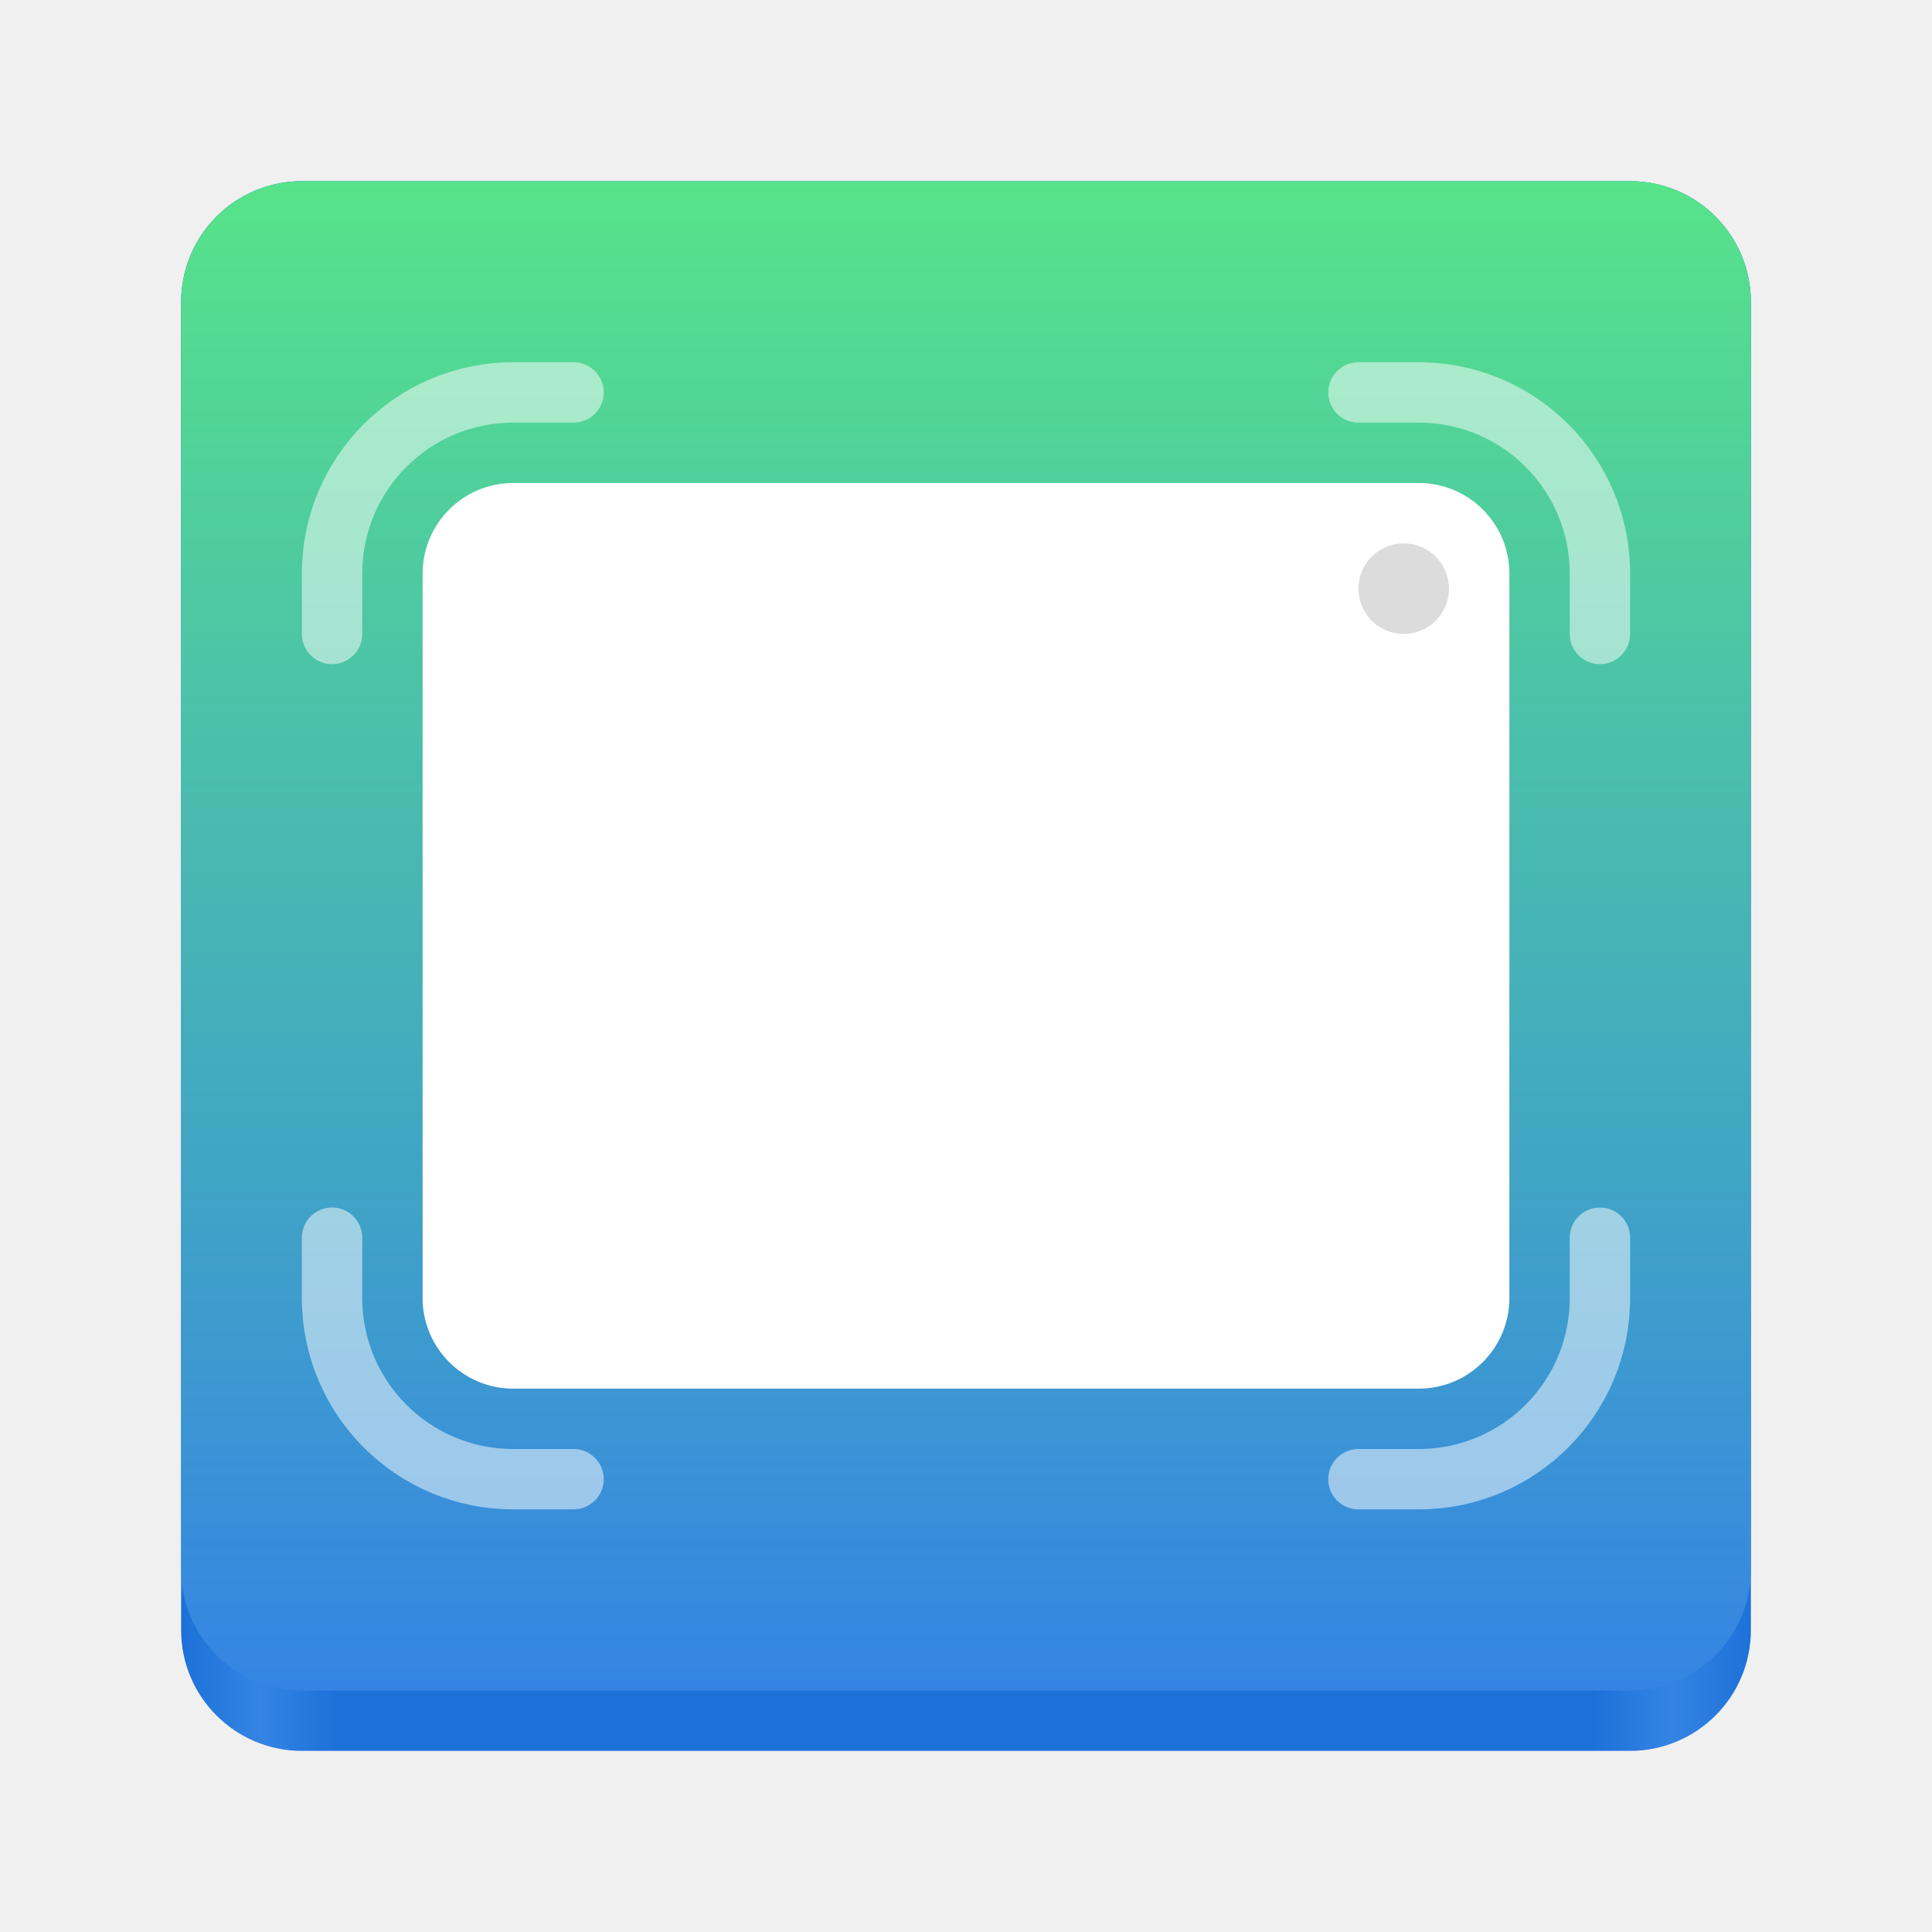
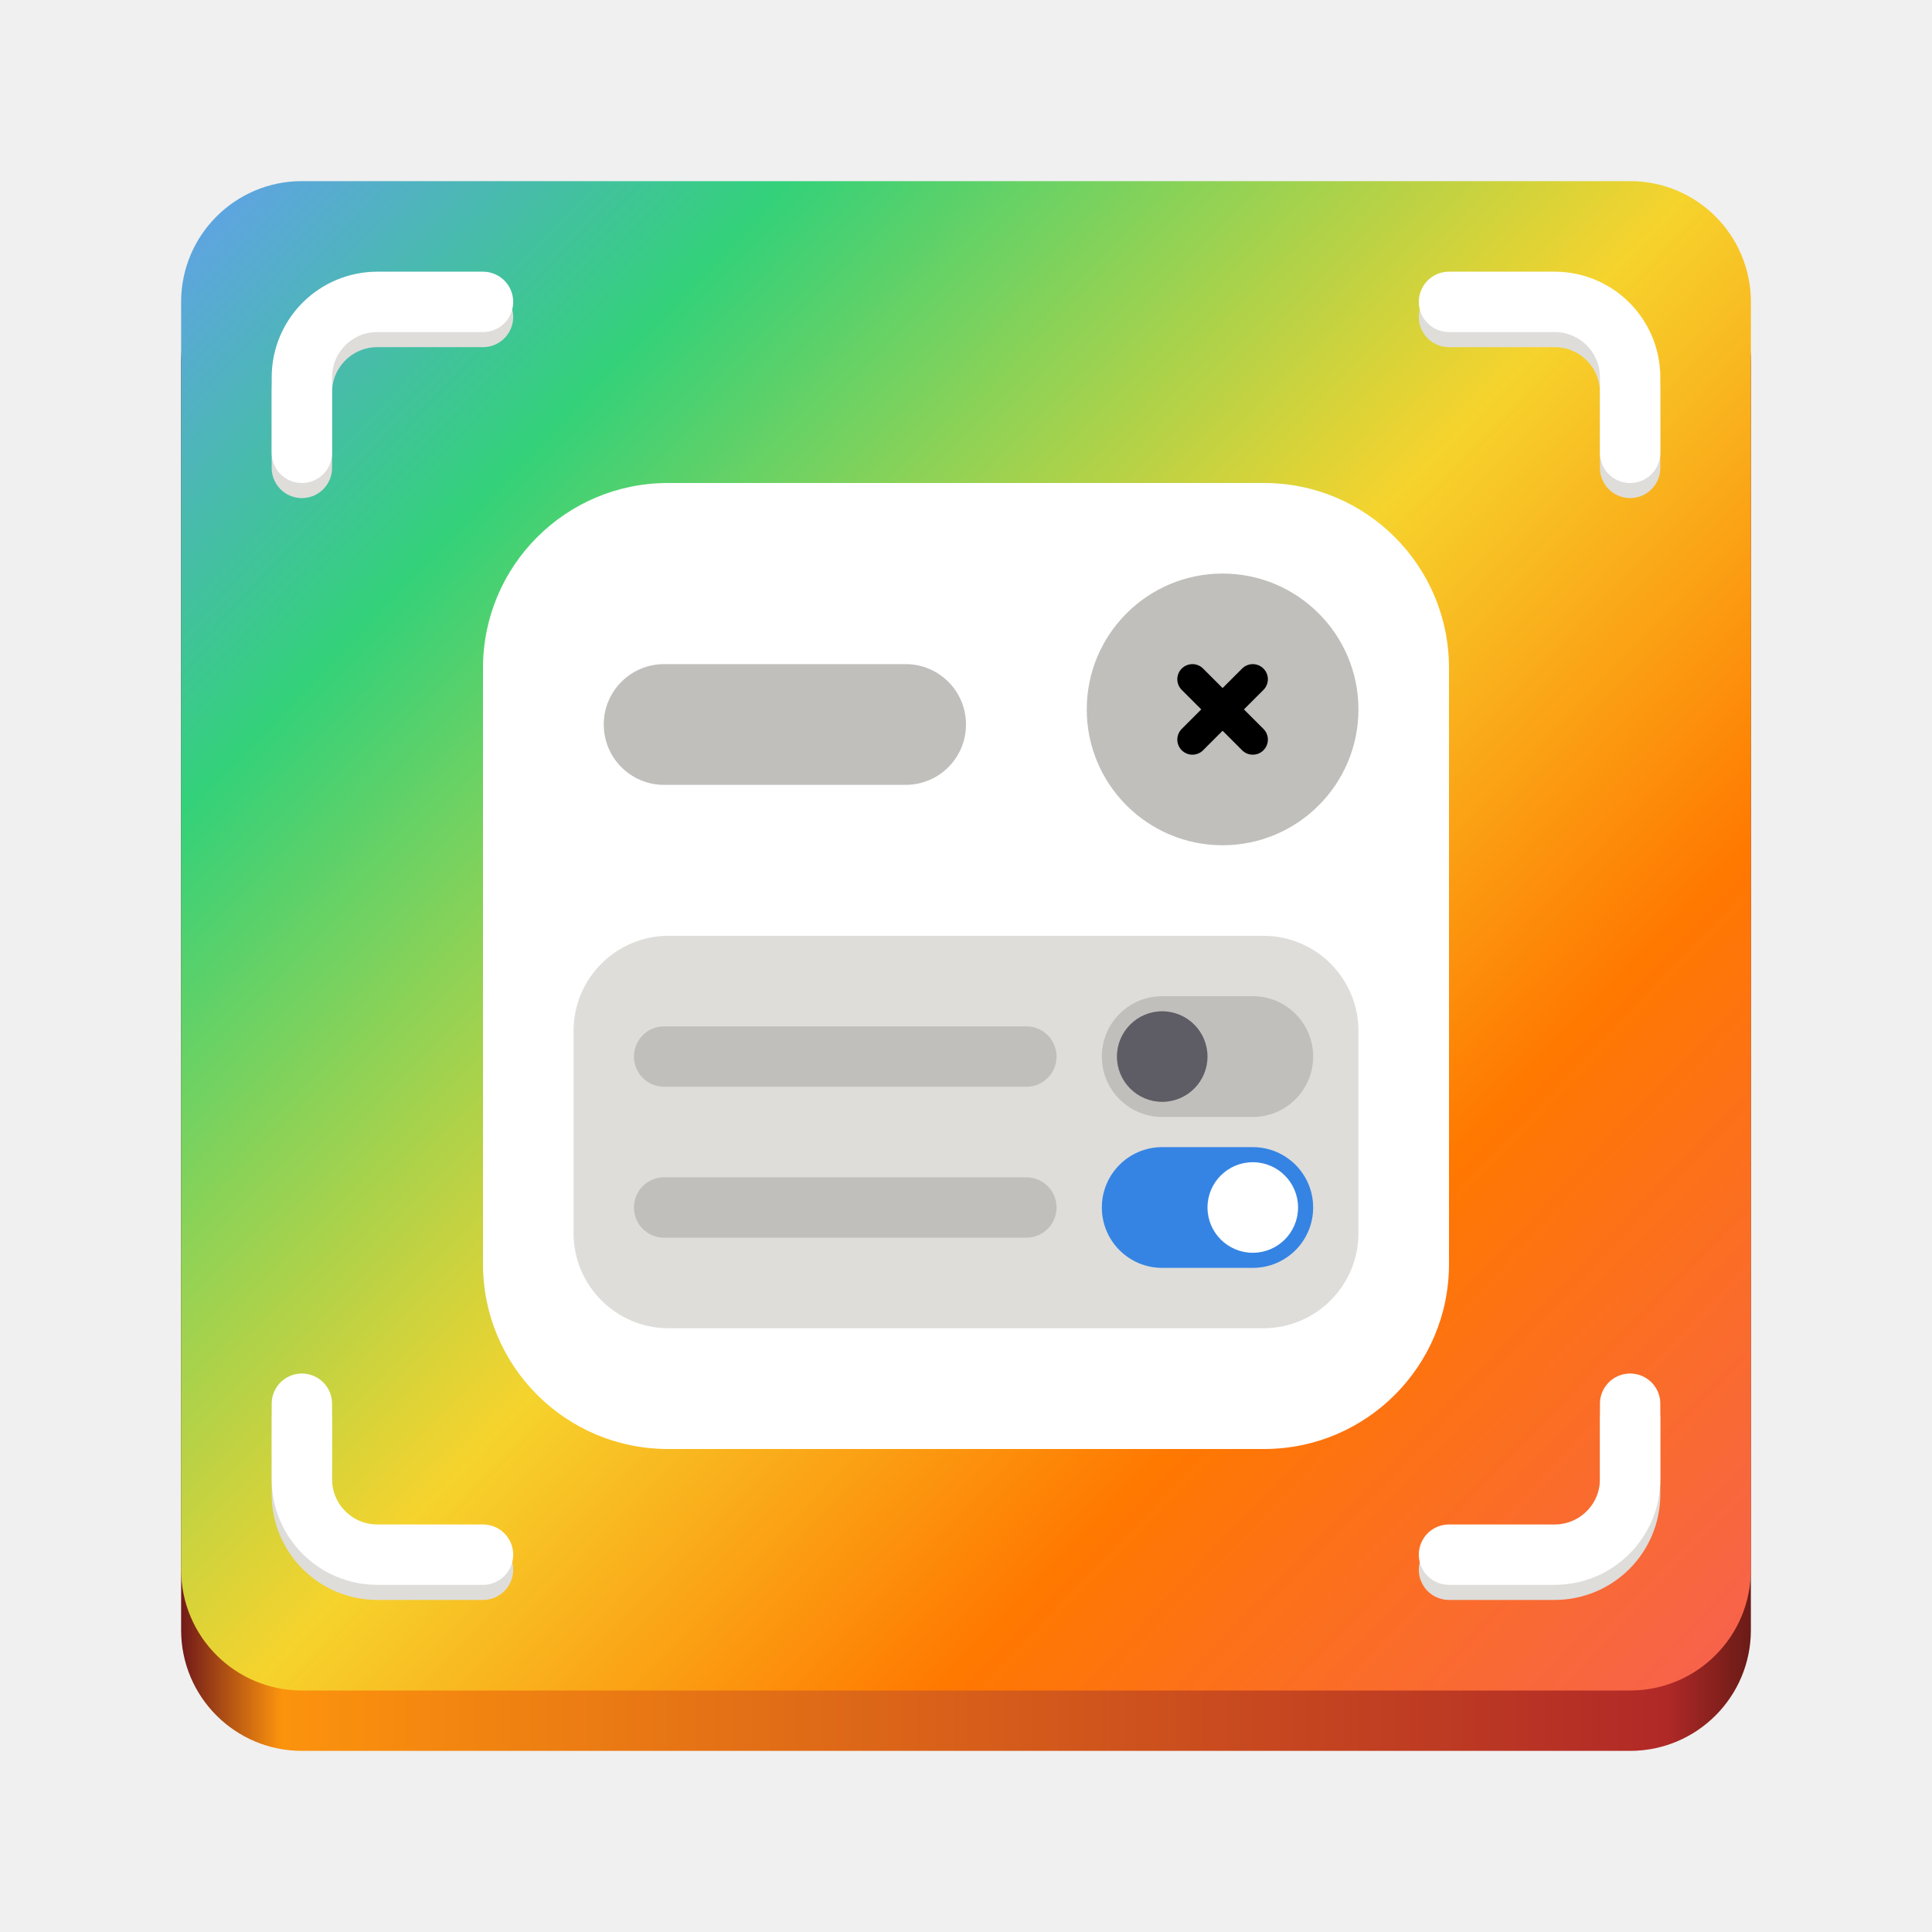
<svg xmlns="http://www.w3.org/2000/svg" height="128px" viewBox="0 0 128 128" width="128px">
-   <linearGradient id="a" gradientUnits="userSpaceOnUse" x1="12" x2="116" y1="64" y2="64">
-     <stop offset="0" stop-color="#1c71d8" />
-     <stop offset="0.05" stop-color="#3584e4" />
-     <stop offset="0.1" stop-color="#1c71d8" />
-     <stop offset="0.9" stop-color="#1c71d8" />
-     <stop offset="0.95" stop-color="#3584e4" />
-     <stop offset="1" stop-color="#1c71d8" />
+   <linearGradient id="a" gradientUnits="userSpaceOnUse" x1="12" x2="116" y1="116" y2="116">
+     <stop offset="0" stop-color="#711a19" />
+     <stop offset="0.064" stop-color="#fc930d" />
+     <stop offset="0.945" stop-color="#b12927" />
+     <stop offset="1" stop-color="#6a1b17" />
  </linearGradient>
-   <linearGradient id="b" gradientUnits="userSpaceOnUse" x1="64" x2="64" y1="12" y2="112">
-     <stop offset="0" stop-color="#57e389" />
-     <stop offset="1" stop-color="#3584e4" />
+   <linearGradient id="b" gradientUnits="userSpaceOnUse" x1="12.495" x2="116" y1="12.495" y2="112">
+     <stop offset="0" stop-color="#62a0ea" />
+     <stop offset="0.196" stop-color="#33d17a" />
+     <stop offset="0.5" stop-color="#f6d32d" />
+     <stop offset="0.731" stop-color="#ff7800" />
+     <stop offset="1" stop-color="#f66151" />
  </linearGradient>
-   <path d="m 20 12 h 88 c 4.418 0 8 3.582 8 8 v 88 c 0 4.418 -3.582 8 -8 8 h -88 c -4.418 0 -8 -3.582 -8 -8 v -88 c 0 -4.418 3.582 -8 8 -8 z m 0 0" fill="url(#a)" fill-rule="evenodd" />
-   <path d="m 20 12 h 88 c 4.418 0 8 3.582 8 8 v 84 c 0 4.418 -3.582 8 -8 8 h -88 c -4.418 0 -8 -3.582 -8 -8 v -84 c 0 -4.418 3.582 -8 8 -8 z m 0 0" fill="url(#b)" fill-rule="evenodd" />
-   <path d="m 34 32 h 60 c 3.312 0 6 2.688 6 6 v 48 c 0 3.312 -2.688 6 -6 6 h -60 c -3.312 0 -6 -2.688 -6 -6 v -48 c 0 -3.312 2.688 -6 6 -6 z m 0 0" fill="#ffffff" fill-rule="evenodd" />
-   <g fill="none" stroke="#ffffff" stroke-linecap="round" stroke-opacity="0.5" stroke-width="4">
-     <path d="m 22 42 v -4 c 0 -6.629 5.371 -12 12 -12 h 4" />
-     <path d="m 22 42 v -4 c 0 -6.629 5.371 -12 12 -12 h 4" transform="matrix(-1 0 0 1 127.9997 -0.000107)" />
-     <path d="m 22 42 v -4 c 0 -6.629 5.371 -12 12 -12 h 4" transform="matrix(1 0 0 -1 -0.00027 123.9999)" />
-     <path d="m 22 42 v -4 c 0 -6.629 5.371 -12 12 -12 h 4" transform="matrix(-1 0 -0 -1 127.9997 123.9999)" />
+   <path d="m 20 16 h 88 c 4.418 0 8 3.582 8 8 v 84 c 0 4.418 -3.582 8 -8 8 h -88 c -4.418 0 -8 -3.582 -8 -8 v -84 c 0 -4.418 3.582 -8 8 -8 z m 0 0" fill="url(#a)" />
+   <path d="m 20 12 h 88 c 4.418 0 8 3.582 8 8 v 84 c 0 4.418 -3.582 8 -8 8 h -88 c -4.418 0 -8 -3.582 -8 -8 v -84 c 0 -4.418 3.582 -8 8 -8 z m 0 0" fill="url(#b)" />
+   <g fill="none" stroke-linecap="round" stroke-linejoin="round" stroke-width="4">
+     <path d="m 67 215 h 7 c 2.762 0 5 2.238 5 5 v 5" stroke="#deddda" transform="matrix(-1 0 0 1 99 -194)" />
+     <path d="m 96 21 h 7 c 2.762 0 5 2.238 5 5 v 5" stroke="#deddda" />
+     <path d="m 67 215 h 7 c 2.762 0 5 2.238 5 5 v 5" stroke="#deddda" transform="matrix(-1 0 -0 -1 99 319)" />
+     <path d="m 67 215 h 7 c 2.762 0 5 2.238 5 5 v 5" stroke="#deddda" transform="matrix(1 0 0 -1 29 319)" />
+     <path d="m 67 216 h 7 c 2.762 0 5 2.238 5 5 v 5" stroke="#ffffff" transform="matrix(-1 0 0 1 99 -196)" />
+     <path d="m 96 20 h 7 c 2.762 0 5 2.238 5 5 v 5" stroke="#ffffff" />
+     <path d="m 67 216 h 7 c 2.762 0 5 2.238 5 5 v 5" stroke="#ffffff" transform="matrix(-1 0 -0 -1 99 319)" />
+     <path d="m 67 216 h 7 c 2.762 0 5 2.238 5 5 v 5" stroke="#ffffff" transform="matrix(1 0 0 -1 29 319)" />
  </g>
-   <path d="m 96 39 c 0 1.656 -1.344 3 -3 3 s -3 -1.344 -3 -3 s 1.344 -3 3 -3 s 3 1.344 3 3 z m 0 0" fill="#dcdcdc" fill-rule="evenodd" />
+   <path d="m 44.254 32 h 39.492 c 6.77 0 12.254 5.484 12.254 12.254 v 39.492 c 0 6.77 -5.484 12.254 -12.254 12.254 h -39.492 c -6.77 0 -12.254 -5.484 -12.254 -12.254 v -39.492 c 0 -6.77 5.484 -12.254 12.254 -12.254 z m 0 0" fill="#ffffff" />
+   <path d="m 90 47 c 0 4.969 -4.031 9 -9 9 s -9 -4.031 -9 -9 s 4.031 -9 9 -9 s 9 4.031 9 9 z m 0 0" fill="#c0bfbc" />
+   <path d="m 79 49 l 4 -4 m -4 0 l 4 4" fill="none" stroke="#000000" stroke-linecap="round" stroke-linejoin="round" stroke-width="2" />
+   <path d="m 44 44 h 16 c 2.211 0 4 1.789 4 4 s -1.789 4 -4 4 h -16 c -2.211 0 -4 -1.789 -4 -4 s 1.789 -4 4 -4 z m 0 0" fill="#c0bfbc" />
+   <path d="m 44.297 62 h 39.406 c 3.477 0 6.297 2.82 6.297 6.297 v 13.406 c 0 3.477 -2.82 6.297 -6.297 6.297 h -39.406 c -3.477 0 -6.297 -2.82 -6.297 -6.297 v -13.406 c 0 -3.477 2.82 -6.297 6.297 -6.297 z m 0 0" fill="#deddda" />
+   <path d="m 44 68 h 24 c 1.105 0 2 0.895 2 2 s -0.895 2 -2 2 h -24 c -1.105 0 -2 -0.895 -2 -2 s 0.895 -2 2 -2 z m 0 0" fill="#c0bfbc" />
+   <path d="m 44 78 h 24 c 1.105 0 2 0.895 2 2 s -0.895 2 -2 2 h -24 c -1.105 0 -2 -0.895 -2 -2 s 0.895 -2 2 -2 z m 0 0" fill="#c0bfbc" />
+   <path d="m 77 66 h 6 c 2.211 0 4 1.789 4 4 s -1.789 4 -4 4 h -6 c -2.211 0 -4 -1.789 -4 -4 s 1.789 -4 4 -4 z m 0 0" fill="#c0bfbc" />
+   <path d="m 77 67 c 1.656 0 3 1.344 3 3 s -1.344 3 -3 3 s -3 -1.344 -3 -3 s 1.344 -3 3 -3 z m 0 0" fill="#5e5c64" />
+   <path d="m 77 76 h 6 c 2.211 0 4 1.789 4 4 s -1.789 4 -4 4 h -6 c -2.211 0 -4 -1.789 -4 -4 s 1.789 -4 4 -4 z m 0 0" fill="#3584e4" />
+   <path d="m 83 77 c 1.656 0 3 1.344 3 3 s -1.344 3 -3 3 s -3 -1.344 -3 -3 s 1.344 -3 3 -3 z m 0 0" fill="#ffffff" />
</svg>
